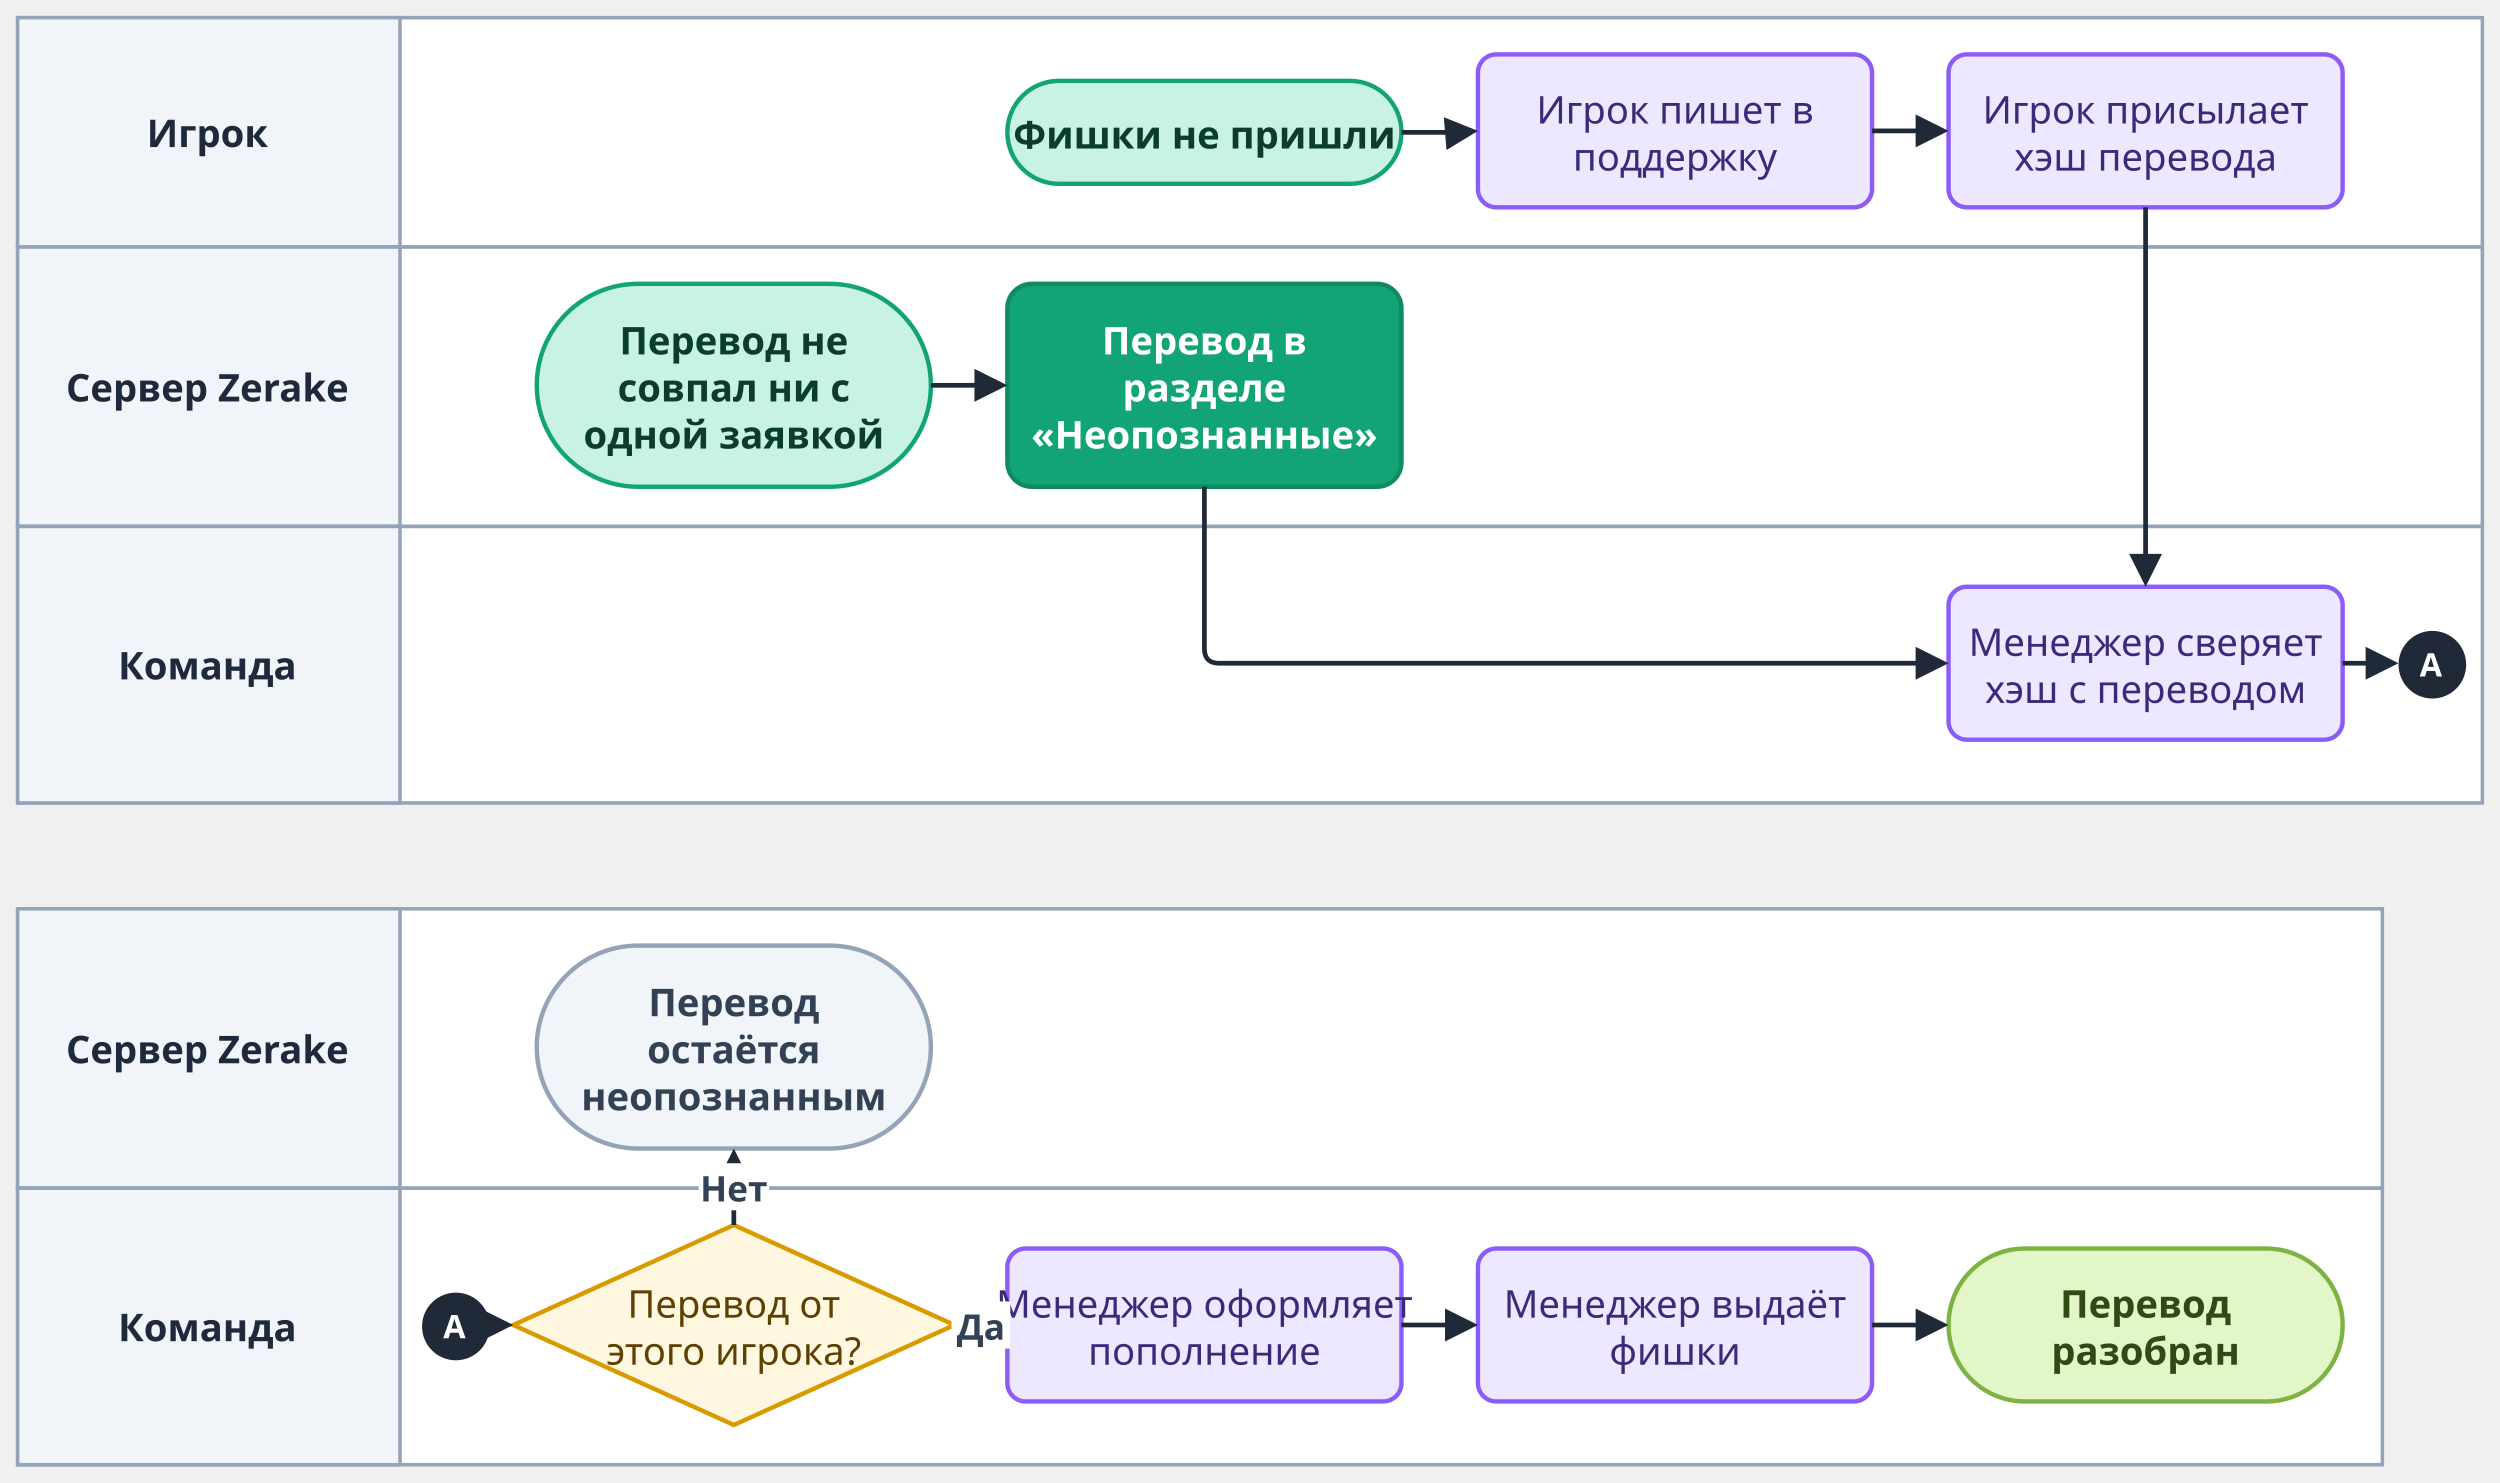
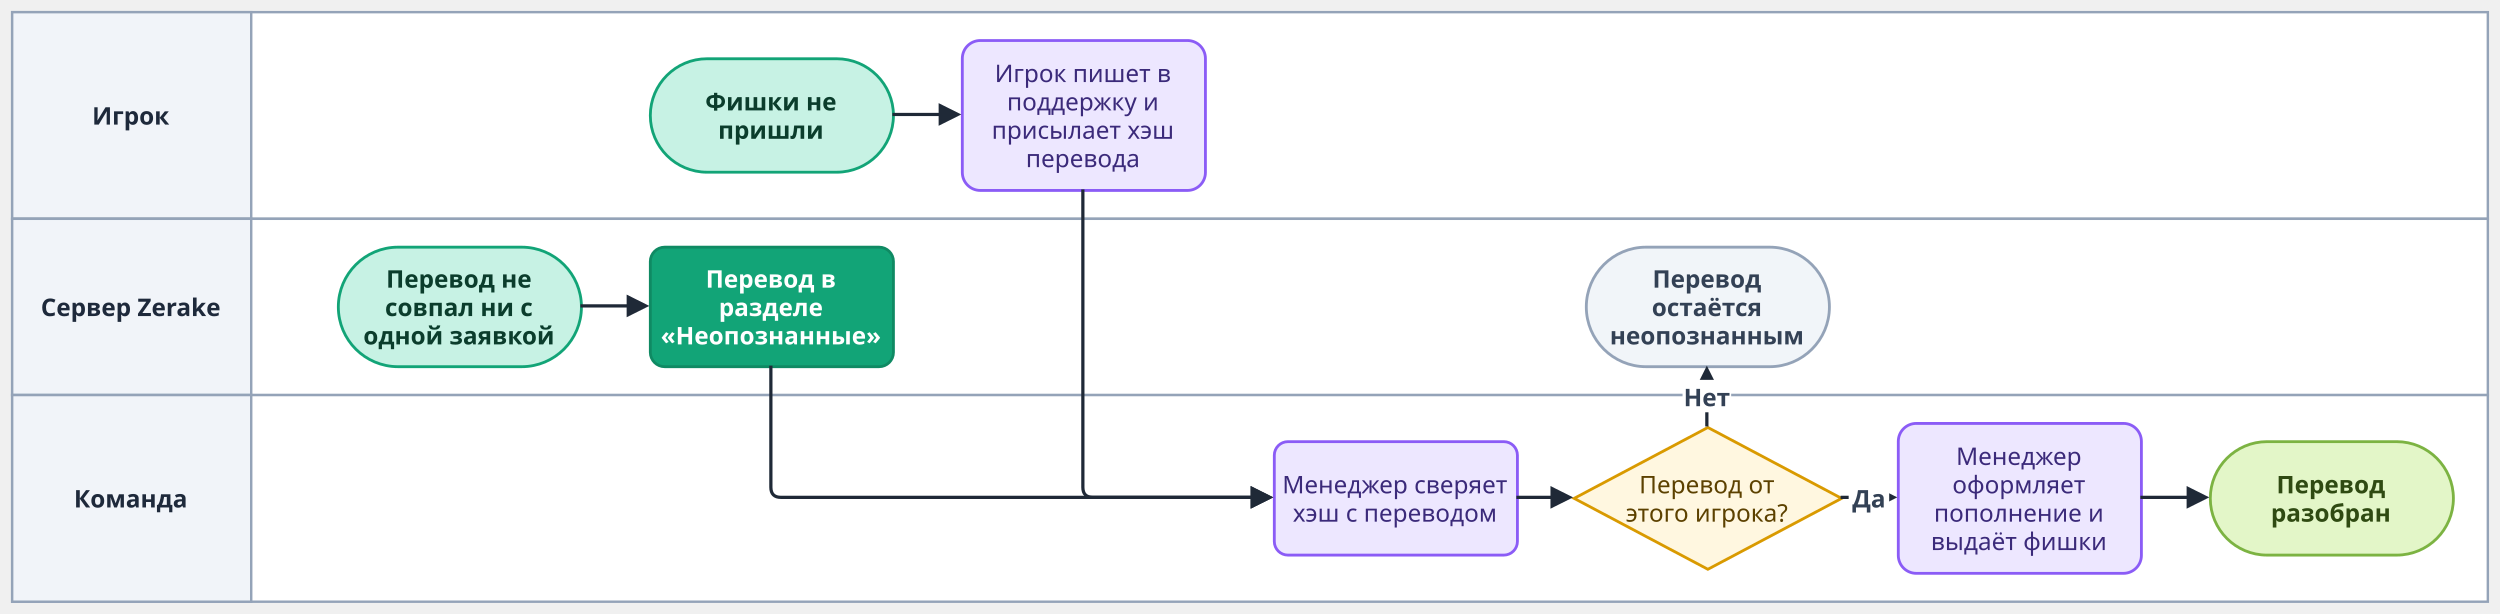
- <svg xmlns="http://www.w3.org/2000/svg" width="850" height="504" role="img" aria-label="Разбор неопознанного перевода" viewBox="775.5 -4.5 850 504" style="">
+ <svg xmlns="http://www.w3.org/2000/svg" width="1234" height="303" role="img" aria-label="Разбор неопознанного перевода" viewBox="583.5 -5.5 1234 303" style="">
  <g>
    <g />
-     <g transform="translate(781,1) scale(1)">
+     <g transform="translate(589,0) scale(1)">
      <g transform="translate(0.5,0.5)" style="visibility: visible;">
-         <rect x="0" y="0" width="838" height="78" fill="#ffffff" stroke="#94a3b8" stroke-width="1.2" pointer-events="all" style="fill: light-dark(rgb(255, 255, 255), rgb(18, 18, 18)); stroke: light-dark(rgb(148, 163, 184), rgb(87, 100, 118));" />
+         <rect x="0" y="0" width="1222" height="102" fill="#ffffff" stroke="#94a3b8" stroke-width="1.2" pointer-events="all" style="fill: light-dark(rgb(255, 255, 255), rgb(18, 18, 18)); stroke: light-dark(rgb(148, 163, 184), rgb(87, 100, 118));" />
      </g>
      <g transform="translate(0.5,0.5)" style="visibility: visible;">
-         <rect x="0" y="0" width="130" height="78" fill="#f1f4f9" stroke="#94a3b8" stroke-width="1.2" pointer-events="all" style="fill: light-dark(rgb(241, 244, 249), rgb(25, 28, 32)); stroke: light-dark(rgb(148, 163, 184), rgb(87, 100, 118));" />
+         <rect x="0" y="0" width="118" height="102" fill="#f1f4f9" stroke="#94a3b8" stroke-width="1.2" pointer-events="all" style="fill: light-dark(rgb(241, 244, 249), rgb(25, 28, 32)); stroke: light-dark(rgb(148, 163, 184), rgb(87, 100, 118));" />
      </g>
      <g style="">
-         <g fill="#1E293B" font-family="'Segoe UI'" font-weight="bold" text-anchor="middle" font-size="13px" style="fill: light-dark(rgb(30, 41, 59), rgb(195, 204, 220));">
-           <text x="65" y="44.5">Игрок</text>
+         <g fill="#1E293B" font-family="'Segoe UI'" font-weight="bold" text-anchor="middle" font-size="12px" style="fill: light-dark(rgb(30, 41, 59), rgb(195, 204, 220));">
+           <text x="59" y="56">Игрок</text>
        </g>
      </g>
      <g transform="translate(0.5,0.5)" style="visibility: visible;">
-         <rect x="0" y="78" width="838" height="95" fill="#ffffff" stroke="#94a3b8" stroke-width="1.2" pointer-events="all" style="fill: light-dark(rgb(255, 255, 255), rgb(18, 18, 18)); stroke: light-dark(rgb(148, 163, 184), rgb(87, 100, 118));" />
+         <rect x="0" y="102" width="1222" height="87" fill="#ffffff" stroke="#94a3b8" stroke-width="1.2" pointer-events="all" style="fill: light-dark(rgb(255, 255, 255), rgb(18, 18, 18)); stroke: light-dark(rgb(148, 163, 184), rgb(87, 100, 118));" />
      </g>
      <g transform="translate(0.5,0.5)" style="visibility: visible;">
-         <rect x="0" y="78" width="130" height="95" fill="#f1f4f9" stroke="#94a3b8" stroke-width="1.2" pointer-events="all" style="fill: light-dark(rgb(241, 244, 249), rgb(25, 28, 32)); stroke: light-dark(rgb(148, 163, 184), rgb(87, 100, 118));" />
+         <rect x="0" y="102" width="118" height="87" fill="#f1f4f9" stroke="#94a3b8" stroke-width="1.2" pointer-events="all" style="fill: light-dark(rgb(241, 244, 249), rgb(25, 28, 32)); stroke: light-dark(rgb(148, 163, 184), rgb(87, 100, 118));" />
      </g>
      <g style="">
-         <g fill="#1E293B" font-family="'Segoe UI'" font-weight="bold" text-anchor="middle" font-size="13px" style="fill: light-dark(rgb(30, 41, 59), rgb(195, 204, 220));">
-           <text x="65" y="131">Сервер Zerake</text>
+         <g fill="#1E293B" font-family="'Segoe UI'" font-weight="bold" text-anchor="middle" font-size="12px" style="fill: light-dark(rgb(30, 41, 59), rgb(195, 204, 220));">
+           <text x="59" y="150.5">Сервер Zerake</text>
        </g>
      </g>
      <g transform="translate(0.5,0.5)" style="visibility: visible;">
-         <rect x="0" y="173" width="838" height="94" fill="#ffffff" stroke="#94a3b8" stroke-width="1.2" pointer-events="all" style="fill: light-dark(rgb(255, 255, 255), rgb(18, 18, 18)); stroke: light-dark(rgb(148, 163, 184), rgb(87, 100, 118));" />
+         <rect x="0" y="189" width="1222" height="102" fill="#ffffff" stroke="#94a3b8" stroke-width="1.2" pointer-events="all" style="fill: light-dark(rgb(255, 255, 255), rgb(18, 18, 18)); stroke: light-dark(rgb(148, 163, 184), rgb(87, 100, 118));" />
      </g>
      <g transform="translate(0.5,0.5)" style="visibility: visible;">
-         <rect x="0" y="173" width="130" height="94" fill="#f1f4f9" stroke="#94a3b8" stroke-width="1.2" pointer-events="all" style="fill: light-dark(rgb(241, 244, 249), rgb(25, 28, 32)); stroke: light-dark(rgb(148, 163, 184), rgb(87, 100, 118));" />
+         <rect x="0" y="189" width="118" height="102" fill="#f1f4f9" stroke="#94a3b8" stroke-width="1.2" pointer-events="all" style="fill: light-dark(rgb(241, 244, 249), rgb(25, 28, 32)); stroke: light-dark(rgb(148, 163, 184), rgb(87, 100, 118));" />
      </g>
      <g style="">
-         <g fill="#1E293B" font-family="'Segoe UI'" font-weight="bold" text-anchor="middle" font-size="13px" style="fill: light-dark(rgb(30, 41, 59), rgb(195, 204, 220));">
-           <text x="65" y="225.5">Команда</text>
+         <g fill="#1E293B" font-family="'Segoe UI'" font-weight="bold" text-anchor="middle" font-size="12px" style="fill: light-dark(rgb(30, 41, 59), rgb(195, 204, 220));">
+           <text x="59" y="245">Команда</text>
        </g>
      </g>
      <g transform="translate(0.5,0.5)" style="visibility: visible;">
-         <rect x="0" y="303" width="804" height="95" fill="#ffffff" stroke="#94a3b8" stroke-width="1.2" pointer-events="all" style="fill: light-dark(rgb(255, 255, 255), rgb(18, 18, 18)); stroke: light-dark(rgb(148, 163, 184), rgb(87, 100, 118));" />
-       </g>
-       <g transform="translate(0.5,0.5)" style="visibility: visible;">
-         <rect x="0" y="303" width="130" height="95" fill="#f1f4f9" stroke="#94a3b8" stroke-width="1.2" pointer-events="all" style="fill: light-dark(rgb(241, 244, 249), rgb(25, 28, 32)); stroke: light-dark(rgb(148, 163, 184), rgb(87, 100, 118));" />
+         <rect x="161" y="116" width="120" height="59" rx="29.5" ry="29.5" fill="#c7f2e4" stroke="#12a477" stroke-width="1.4" pointer-events="all" style="fill: light-dark(rgb(199, 242, 228), rgb(9, 46, 34)); stroke: light-dark(rgb(18, 164, 119), rgb(29, 155, 116));" />
      </g>
      <g style="">
-         <g fill="#1E293B" font-family="'Segoe UI'" font-weight="bold" text-anchor="middle" font-size="13px" style="fill: light-dark(rgb(30, 41, 59), rgb(195, 204, 220));">
-           <text x="65" y="356">Сервер Zerake</text>
+         <g fill="#0B3D2C" font-family="'Segoe UI'" font-weight="bold" text-anchor="middle" font-size="12px" style="fill: light-dark(rgb(11, 61, 44), rgb(162, 205, 191));">
+           <text x="221" y="136.5">Перевод не</text>
+           <text x="221" y="150.5">совпал ни с</text>
+           <text x="221" y="164.5">одной заявкой</text>
        </g>
      </g>
      <g transform="translate(0.5,0.5)" style="visibility: visible;">
-         <rect x="0" y="398" width="804" height="94" fill="#ffffff" stroke="#94a3b8" stroke-width="1.2" pointer-events="all" style="fill: light-dark(rgb(255, 255, 255), rgb(18, 18, 18)); stroke: light-dark(rgb(148, 163, 184), rgb(87, 100, 118));" />
+         <rect x="315" y="116" width="120" height="59" rx="7.08" ry="7.08" fill="#12a477" stroke="#0f8a63" stroke-width="1.4" pointer-events="all" style="fill: light-dark(rgb(18, 164, 119), rgb(29, 155, 116)); stroke: light-dark(rgb(15, 138, 99), rgb(62, 168, 134));" />
+       </g>
+       <g style="">
+         <g fill="#FFFFFF" font-family="'Segoe UI'" font-weight="bold" text-anchor="middle" font-size="12px" style="fill: light-dark(rgb(255, 255, 255), rgb(18, 18, 18));">
+           <text x="375" y="136.5">Перевод в</text>
+           <text x="375" y="150.5">разделе</text>
+           <text x="375" y="164.5">«Неопознанные»</text>
+         </g>
      </g>
      <g transform="translate(0.5,0.5)" style="visibility: visible;">
-         <rect x="0" y="398" width="130" height="94" fill="#f1f4f9" stroke="#94a3b8" stroke-width="1.2" pointer-events="all" style="fill: light-dark(rgb(241, 244, 249), rgb(25, 28, 32)); stroke: light-dark(rgb(148, 163, 184), rgb(87, 100, 118));" />
+         <rect x="315" y="23" width="120" height="56" rx="28" ry="28" fill="#c7f2e4" stroke="#12a477" stroke-width="1.4" pointer-events="all" style="fill: light-dark(rgb(199, 242, 228), rgb(9, 46, 34)); stroke: light-dark(rgb(18, 164, 119), rgb(29, 155, 116));" />
      </g>
      <g style="">
-         <g fill="#1E293B" font-family="'Segoe UI'" font-weight="bold" text-anchor="middle" font-size="13px" style="fill: light-dark(rgb(30, 41, 59), rgb(195, 204, 220));">
-           <text x="65" y="450.5">Команда</text>
+         <g fill="#0B3D2C" font-family="'Segoe UI'" font-weight="bold" text-anchor="middle" font-size="12px" style="fill: light-dark(rgb(11, 61, 44), rgb(162, 205, 191));">
+           <text x="375" y="49">Фишки не</text>
+           <text x="375" y="63">пришли</text>
+         </g>
+       </g>
+       <g transform="translate(0.5,0.5)" style="visibility: visible;">
+         <rect x="469" y="14" width="120" height="74" rx="8.88" ry="8.88" fill="#ede7ff" stroke="#8b5cf6" stroke-width="1.4" pointer-events="all" style="fill: light-dark(rgb(237, 231, 255), rgb(38, 33, 53)); stroke: light-dark(rgb(139, 92, 246), rgb(162, 122, 254));" />
+       </g>
+       <g style="">
+         <g fill="#3B2A7A" font-family="'Segoe UI'" text-anchor="middle" font-size="12px" style="fill: light-dark(rgb(59, 42, 122), rgb(200, 185, 254));">
+           <text x="529" y="35">Игрок пишет в</text>
+           <text x="529" y="49">поддержку и</text>
+           <text x="529" y="63">присылает хэш</text>
+           <text x="529" y="77">перевода</text>
+         </g>
+       </g>
+       <g transform="translate(0.5,0.5)" style="visibility: visible;">
+         <rect x="623" y="212" width="120" height="56" rx="6.72" ry="6.72" fill="#ede7ff" stroke="#8b5cf6" stroke-width="1.4" pointer-events="all" style="fill: light-dark(rgb(237, 231, 255), rgb(38, 33, 53)); stroke: light-dark(rgb(139, 92, 246), rgb(162, 122, 254));" />
+       </g>
+       <g style="">
+         <g fill="#3B2A7A" font-family="'Segoe UI'" text-anchor="middle" font-size="12px" style="fill: light-dark(rgb(59, 42, 122), rgb(200, 185, 254));">
+           <text x="683" y="238">Менеджер сверяет</text>
+           <text x="683" y="252">хэш с переводом</text>
+         </g>
+       </g>
+       <g transform="translate(0.5,0.5)" style="visibility: visible;">
+         <path d="M 837 205 L 903 240 L 837 275 L 771 240 Z" fill="#fff7e0" stroke="#d99a00" stroke-width="1.4" stroke-miterlimit="10" pointer-events="all" style="fill: light-dark(rgb(255, 247, 224), rgb(32, 25, 5)); stroke: light-dark(rgb(217, 154, 0), rgb(155, 101, 0));" />
+       </g>
+       <g style="">
+         <g fill="#5C4100" font-family="'Segoe UI'" text-anchor="middle" font-size="12px" style="fill: light-dark(rgb(92, 65, 0), rgb(202, 179, 123));">
+           <text x="837" y="238">Перевод от</text>
+           <text x="837" y="252">этого игрока?</text>
+         </g>
+       </g>
+       <g transform="translate(0.5,0.5)" style="visibility: visible;">
+         <rect x="777" y="116" width="120" height="59" rx="29.5" ry="29.5" fill="#f1f5f9" stroke="#94a3b8" stroke-width="1.4" pointer-events="all" style="fill: light-dark(rgb(241, 245, 249), rgb(23, 27, 30)); stroke: light-dark(rgb(148, 163, 184), rgb(87, 100, 118));" />
+       </g>
+       <g style="">
+         <g fill="#334155" font-family="'Segoe UI'" font-weight="bold" text-anchor="middle" font-size="12px" style="fill: light-dark(rgb(51, 65, 85), rgb(172, 184, 201));">
+           <text x="837" y="136.5">Перевод</text>
+           <text x="837" y="150.5">остаётся</text>
+           <text x="837" y="164.5">неопознанным</text>
+         </g>
+       </g>
+       <g transform="translate(0.5,0.5)" style="visibility: visible;">
+         <rect x="931" y="203" width="120" height="74" rx="8.88" ry="8.88" fill="#ede7ff" stroke="#8b5cf6" stroke-width="1.4" pointer-events="all" style="fill: light-dark(rgb(237, 231, 255), rgb(38, 33, 53)); stroke: light-dark(rgb(139, 92, 246), rgb(162, 122, 254));" />
+       </g>
+       <g style="">
+         <g fill="#3B2A7A" font-family="'Segoe UI'" text-anchor="middle" font-size="12px" style="fill: light-dark(rgb(59, 42, 122), rgb(200, 185, 254));">
+           <text x="991" y="224">Менеджер</text>
+           <text x="991" y="238">оформляет</text>
+           <text x="991" y="252">пополнение и</text>
+           <text x="991" y="266">выдаёт фишки</text>
+         </g>
+       </g>
+       <g transform="translate(0.5,0.5)" style="visibility: visible;">
+         <rect x="1085" y="212" width="120" height="56" rx="28" ry="28" fill="#e3f6c8" stroke="#7cb342" stroke-width="1.4" pointer-events="all" style="fill: light-dark(rgb(227, 246, 200), rgb(22, 38, 0)); stroke: light-dark(rgb(124, 179, 66), rgb(69, 117, 20));" />
+       </g>
+       <g style="">
+         <g fill="#2F4A12" font-family="'Segoe UI'" font-weight="bold" text-anchor="middle" font-size="12px" style="fill: light-dark(rgb(47, 74, 18), rgb(168, 191, 143));">
+           <text x="1145" y="238">Перевод</text>
+           <text x="1145" y="252">разобран</text>
        </g>
      </g>
      <g style="visibility: visible;">
-         <rect x="177" y="91" width="134" height="69" rx="34.5" ry="34.5" fill="#c7f2e4" stroke="#12a477" stroke-width="1.5" pointer-events="all" style="fill: light-dark(rgb(199, 242, 228), rgb(9, 46, 34)); stroke: light-dark(rgb(18, 164, 119), rgb(29, 155, 116));" />
+         <path d="M 281 145.5 L 296 145.5 Q 301 145.5 298 145.5 L 296.5 145.5 Q 295 145.5 299.81 145.5 L 304.61 145.5" fill="none" stroke="white" stroke-width="9.6" stroke-miterlimit="10" pointer-events="stroke" style="stroke: light-dark(rgb(31, 41, 55), rgb(196, 204, 216));" visibility="hidden" vector-effect="non-scaling-stroke" />
+         <path d="M 281 145.5 L 296 145.5 Q 301 145.5 298 145.5 L 296.5 145.5 Q 295 145.5 299.81 145.5 L 304.61 145.5" fill="none" stroke="#1f2937" stroke-width="1.6" stroke-miterlimit="10" pointer-events="stroke" style="stroke: light-dark(rgb(31, 41, 55), rgb(196, 204, 216));" />
+         <path d="M 313.21 145.5 L 304.61 149.8 L 304.61 141.2 Z" fill="#1f2937" stroke="#1f2937" stroke-width="1.6" stroke-miterlimit="10" pointer-events="all" style="fill: light-dark(rgb(31, 41, 55), rgb(196, 204, 216)); stroke: light-dark(rgb(31, 41, 55), rgb(196, 204, 216));" />
+       </g>
+       <g style="visibility: visible;">
+         <path d="M 375 175 L 375 235 Q 375 240 380 240 L 612.61 240" fill="none" stroke="white" stroke-width="9.6" stroke-miterlimit="10" pointer-events="stroke" style="stroke: light-dark(rgb(31, 41, 55), rgb(196, 204, 216));" visibility="hidden" vector-effect="non-scaling-stroke" />
+         <path d="M 375 175 L 375 235 Q 375 240 380 240 L 612.61 240" fill="none" stroke="#1f2937" stroke-width="1.6" stroke-miterlimit="10" pointer-events="stroke" style="stroke: light-dark(rgb(31, 41, 55), rgb(196, 204, 216));" />
+         <path d="M 621.21 240 L 612.61 244.3 L 612.61 235.7 Z" fill="#1f2937" stroke="#1f2937" stroke-width="1.6" stroke-miterlimit="10" pointer-events="all" style="fill: light-dark(rgb(31, 41, 55), rgb(196, 204, 216)); stroke: light-dark(rgb(31, 41, 55), rgb(196, 204, 216));" />
+       </g>
+       <g style="visibility: visible;">
+         <path d="M 435 51 L 450 51 Q 455 51 452 51 L 450.5 51 Q 449 51 453.81 51 L 458.61 51" fill="none" stroke="white" stroke-width="9.6" stroke-miterlimit="10" pointer-events="stroke" style="stroke: light-dark(rgb(31, 41, 55), rgb(196, 204, 216));" visibility="hidden" vector-effect="non-scaling-stroke" />
+         <path d="M 435 51 L 450 51 Q 455 51 452 51 L 450.5 51 Q 449 51 453.81 51 L 458.61 51" fill="none" stroke="#1f2937" stroke-width="1.6" stroke-miterlimit="10" pointer-events="stroke" style="stroke: light-dark(rgb(31, 41, 55), rgb(196, 204, 216));" />
+         <path d="M 467.21 51 L 458.61 55.3 L 458.61 46.7 Z" fill="#1f2937" stroke="#1f2937" stroke-width="1.6" stroke-miterlimit="10" pointer-events="all" style="fill: light-dark(rgb(31, 41, 55), rgb(196, 204, 216)); stroke: light-dark(rgb(31, 41, 55), rgb(196, 204, 216));" />
+       </g>
+       <g style="visibility: visible;">
+         <path d="M 529 88 L 529 235 Q 529 240 534 240 L 612.61 240" fill="none" stroke="white" stroke-width="9.6" stroke-miterlimit="10" pointer-events="stroke" style="stroke: light-dark(rgb(31, 41, 55), rgb(196, 204, 216));" visibility="hidden" vector-effect="non-scaling-stroke" />
+         <path d="M 529 88 L 529 235 Q 529 240 534 240 L 612.61 240" fill="none" stroke="#1f2937" stroke-width="1.6" stroke-miterlimit="10" pointer-events="stroke" style="stroke: light-dark(rgb(31, 41, 55), rgb(196, 204, 216));" />
+         <path d="M 621.21 240 L 612.61 244.3 L 612.61 235.7 Z" fill="#1f2937" stroke="#1f2937" stroke-width="1.6" stroke-miterlimit="10" pointer-events="all" style="fill: light-dark(rgb(31, 41, 55), rgb(196, 204, 216)); stroke: light-dark(rgb(31, 41, 55), rgb(196, 204, 216));" />
+       </g>
+       <g style="visibility: visible;">
+         <path d="M 743 240 L 758 240 Q 763 240 758 240 L 754.5 240 Q 751 240 755.81 240 L 760.61 240" fill="none" stroke="white" stroke-width="9.6" stroke-miterlimit="10" pointer-events="stroke" style="stroke: light-dark(rgb(31, 41, 55), rgb(196, 204, 216));" visibility="hidden" vector-effect="non-scaling-stroke" />
+         <path d="M 743 240 L 758 240 Q 763 240 758 240 L 754.5 240 Q 751 240 755.81 240 L 760.61 240" fill="none" stroke="#1f2937" stroke-width="1.6" stroke-miterlimit="10" pointer-events="stroke" style="stroke: light-dark(rgb(31, 41, 55), rgb(196, 204, 216));" />
+         <path d="M 769.21 240 L 760.61 244.3 L 760.61 235.7 Z" fill="#1f2937" stroke="#1f2937" stroke-width="1.6" stroke-miterlimit="10" pointer-events="all" style="fill: light-dark(rgb(31, 41, 55), rgb(196, 204, 216)); stroke: light-dark(rgb(31, 41, 55), rgb(196, 204, 216));" />
+       </g>
+       <g style="visibility: visible;">
+         <path d="M 837 205 L 837 190 Q 837 185 837 190 L 837 192.5 Q 837 195 837 190.19 L 837 185.39" fill="none" stroke="white" stroke-width="9.6" stroke-miterlimit="10" pointer-events="stroke" style="stroke: light-dark(rgb(31, 41, 55), rgb(196, 204, 216));" visibility="hidden" vector-effect="non-scaling-stroke" />
+         <path d="M 837 205 L 837 190 Q 837 185 837 190 L 837 192.5 Q 837 195 837 190.19 L 837 185.39" fill="none" stroke="#1f2937" stroke-width="1.6" stroke-miterlimit="10" pointer-events="stroke" style="stroke: light-dark(rgb(31, 41, 55), rgb(196, 204, 216));" />
+         <path d="M 837 176.79 L 841.3 185.39 L 832.7 185.39 Z" fill="#1f2937" stroke="#1f2937" stroke-width="1.6" stroke-miterlimit="10" pointer-events="all" style="fill: light-dark(rgb(31, 41, 55), rgb(196, 204, 216)); stroke: light-dark(rgb(31, 41, 55), rgb(196, 204, 216));" />
      </g>
      <g style="">
-         <g fill="#0B3D2C" font-family="'Segoe UI'" font-weight="bold" text-anchor="middle" font-size="13px" style="fill: light-dark(rgb(11, 61, 44), rgb(162, 205, 191));">
-           <text x="244" y="115">Перевод не</text>
-           <text x="244" y="131">совпал ни с</text>
-           <text x="244" y="147">одной заявкой</text>
+         <g fill="#334155" font-family="'Segoe UI'" font-weight="bold" text-anchor="middle" font-size="12px" style="fill: light-dark(rgb(51, 65, 85), rgb(172, 184, 201));">
+           <rect fill="#FFFFFF" stroke="none" x="825" y="182" width="24" height="16" stroke-width="0" style="fill: light-dark(rgb(255, 255, 255), rgb(18, 18, 18));" />
+           <text x="837" y="195">Нет</text>
        </g>
      </g>
      <g style="visibility: visible;">
-         <rect x="337" y="22" width="134" height="35" rx="17.5" ry="17.5" fill="#c7f2e4" stroke="#12a477" stroke-width="1.5" pointer-events="all" style="fill: light-dark(rgb(199, 242, 228), rgb(9, 46, 34)); stroke: light-dark(rgb(18, 164, 119), rgb(29, 155, 116));" />
+         <path d="M 903 240 L 918 240 Q 923 240 918 240 L 914.5 240 Q 911 240 915.81 240 L 920.61 240" fill="none" stroke="white" stroke-width="9.6" stroke-miterlimit="10" pointer-events="stroke" style="stroke: light-dark(rgb(31, 41, 55), rgb(196, 204, 216));" visibility="hidden" vector-effect="non-scaling-stroke" />
+         <path d="M 903 240 L 918 240 Q 923 240 918 240 L 914.5 240 Q 911 240 915.81 240 L 920.61 240" fill="none" stroke="#1f2937" stroke-width="1.6" stroke-miterlimit="10" pointer-events="stroke" style="stroke: light-dark(rgb(31, 41, 55), rgb(196, 204, 216));" />
+         <path d="M 929.21 240 L 920.61 244.3 L 920.61 235.7 Z" fill="#1f2937" stroke="#1f2937" stroke-width="1.6" stroke-miterlimit="10" pointer-events="all" style="fill: light-dark(rgb(31, 41, 55), rgb(196, 204, 216)); stroke: light-dark(rgb(31, 41, 55), rgb(196, 204, 216));" />
      </g>
      <g style="">
-         <g fill="#0B3D2C" font-family="'Segoe UI'" font-weight="bold" text-anchor="middle" font-size="13px" style="fill: light-dark(rgb(11, 61, 44), rgb(162, 205, 191));">
-           <text x="404" y="45">Фишки не пришли</text>
+         <g fill="#334155" font-family="'Segoe UI'" font-weight="bold" text-anchor="middle" font-size="12px" style="fill: light-dark(rgb(51, 65, 85), rgb(172, 184, 201));">
+           <rect fill="#FFFFFF" stroke="none" x="907" y="232" width="20" height="16" stroke-width="0" style="fill: light-dark(rgb(255, 255, 255), rgb(18, 18, 18));" />
+           <text x="917" y="245">Да</text>
        </g>
      </g>
      <g style="visibility: visible;">
-         <rect x="337" y="91" width="134" height="69" rx="8.28" ry="8.28" fill="#12a477" stroke="#0f8a63" stroke-width="1.5" pointer-events="all" style="fill: light-dark(rgb(18, 164, 119), rgb(29, 155, 116)); stroke: light-dark(rgb(15, 138, 99), rgb(62, 168, 134));" />
-       </g>
-       <g style="">
-         <g fill="#FFFFFF" font-family="'Segoe UI'" font-weight="bold" text-anchor="middle" font-size="13px" style="fill: light-dark(rgb(255, 255, 255), rgb(18, 18, 18));">
-           <text x="404" y="115">Перевод в</text>
-           <text x="404" y="131">разделе</text>
-           <text x="404" y="147">«Неопознанные»</text>
-         </g>
-       </g>
-       <g style="visibility: visible;">
-         <rect x="497" y="13" width="134" height="52" rx="6.24" ry="6.24" fill="#ede7ff" stroke="#8b5cf6" stroke-width="1.5" pointer-events="all" style="fill: light-dark(rgb(237, 231, 255), rgb(38, 33, 53)); stroke: light-dark(rgb(139, 92, 246), rgb(162, 122, 254));" />
-       </g>
-       <g style="">
-         <g fill="#3B2A7A" font-family="'Segoe UI'" text-anchor="middle" font-size="13px" style="fill: light-dark(rgb(59, 42, 122), rgb(200, 185, 254));">
-           <text x="564" y="36.5">Игрок пишет в</text>
-           <text x="564" y="52.5">поддержку</text>
-         </g>
-       </g>
-       <g style="visibility: visible;">
-         <rect x="657" y="13" width="134" height="52" rx="6.24" ry="6.24" fill="#ede7ff" stroke="#8b5cf6" stroke-width="1.5" pointer-events="all" style="fill: light-dark(rgb(237, 231, 255), rgb(38, 33, 53)); stroke: light-dark(rgb(139, 92, 246), rgb(162, 122, 254));" />
-       </g>
-       <g style="">
-         <g fill="#3B2A7A" font-family="'Segoe UI'" text-anchor="middle" font-size="13px" style="fill: light-dark(rgb(59, 42, 122), rgb(200, 185, 254));">
-           <text x="724" y="36.5">Игрок присылает</text>
-           <text x="724" y="52.5">хэш перевода</text>
-         </g>
-       </g>
-       <g style="visibility: visible;">
-         <rect x="657" y="194" width="134" height="52" rx="6.24" ry="6.24" fill="#ede7ff" stroke="#8b5cf6" stroke-width="1.5" pointer-events="all" style="fill: light-dark(rgb(237, 231, 255), rgb(38, 33, 53)); stroke: light-dark(rgb(139, 92, 246), rgb(162, 122, 254));" />
-       </g>
-       <g style="">
-         <g fill="#3B2A7A" font-family="'Segoe UI'" text-anchor="middle" font-size="13px" style="fill: light-dark(rgb(59, 42, 122), rgb(200, 185, 254));">
-           <text x="724" y="217.5">Менеджер сверяет</text>
-           <text x="724" y="233.5">хэш с переводом</text>
-         </g>
-       </g>
-       <g style="visibility: visible;">
-         <path d="M 244 411 L 319 445 L 244 479 L 169 445 Z" fill="#fff7e0" stroke="#d99a00" stroke-width="1.5" stroke-miterlimit="10" pointer-events="all" style="fill: light-dark(rgb(255, 247, 224), rgb(32, 25, 5)); stroke: light-dark(rgb(217, 154, 0), rgb(155, 101, 0));" />
-       </g>
-       <g style="">
-         <g fill="#5C4100" font-family="'Segoe UI'" text-anchor="middle" font-size="13px" style="fill: light-dark(rgb(92, 65, 0), rgb(202, 179, 123));">
-           <text x="244" y="442.5">Перевод от</text>
-           <text x="244" y="458.5">этого игрока?</text>
-         </g>
-       </g>
-       <g style="visibility: visible;">
-         <rect x="177" y="316" width="134" height="69" rx="34.5" ry="34.5" fill="#f1f5f9" stroke="#94a3b8" stroke-width="1.5" pointer-events="all" style="fill: light-dark(rgb(241, 245, 249), rgb(23, 27, 30)); stroke: light-dark(rgb(148, 163, 184), rgb(87, 100, 118));" />
-       </g>
-       <g style="">
-         <g fill="#334155" font-family="'Segoe UI'" font-weight="bold" text-anchor="middle" font-size="13px" style="fill: light-dark(rgb(51, 65, 85), rgb(172, 184, 201));">
-           <text x="244" y="340">Перевод</text>
-           <text x="244" y="356">остаётся</text>
-           <text x="244" y="372">неопознанным</text>
-         </g>
-       </g>
-       <g style="visibility: visible;">
-         <rect x="337" y="419" width="134" height="52" rx="6.24" ry="6.24" fill="#ede7ff" stroke="#8b5cf6" stroke-width="1.5" pointer-events="all" style="fill: light-dark(rgb(237, 231, 255), rgb(38, 33, 53)); stroke: light-dark(rgb(139, 92, 246), rgb(162, 122, 254));" />
-       </g>
-       <g style="">
-         <g fill="#3B2A7A" font-family="'Segoe UI'" text-anchor="middle" font-size="13px" style="fill: light-dark(rgb(59, 42, 122), rgb(200, 185, 254));">
-           <text x="404" y="442.5">Менеджер оформляет</text>
-           <text x="404" y="458.5">пополнение</text>
-         </g>
-       </g>
-       <g style="visibility: visible;">
-         <rect x="497" y="419" width="134" height="52" rx="6.24" ry="6.24" fill="#ede7ff" stroke="#8b5cf6" stroke-width="1.5" pointer-events="all" style="fill: light-dark(rgb(237, 231, 255), rgb(38, 33, 53)); stroke: light-dark(rgb(139, 92, 246), rgb(162, 122, 254));" />
-       </g>
-       <g style="">
-         <g fill="#3B2A7A" font-family="'Segoe UI'" text-anchor="middle" font-size="13px" style="fill: light-dark(rgb(59, 42, 122), rgb(200, 185, 254));">
-           <text x="564" y="442.5">Менеджер выдаёт</text>
-           <text x="564" y="458.5">фишки</text>
-         </g>
-       </g>
-       <g style="visibility: visible;">
-         <rect x="657" y="419" width="134" height="52" rx="26" ry="26" fill="#e3f6c8" stroke="#7cb342" stroke-width="1.5" pointer-events="all" style="fill: light-dark(rgb(227, 246, 200), rgb(22, 38, 0)); stroke: light-dark(rgb(124, 179, 66), rgb(69, 117, 20));" />
-       </g>
-       <g style="">
-         <g fill="#2F4A12" font-family="'Segoe UI'" font-weight="bold" text-anchor="middle" font-size="13px" style="fill: light-dark(rgb(47, 74, 18), rgb(168, 191, 143));">
-           <text x="724" y="442.5">Перевод</text>
-           <text x="724" y="458.5">разобран</text>
-         </g>
-       </g>
-       <g style="visibility: visible;">
-         <path d="M 311 125.5 L 326 125.5 Q 331 125.5 326 125.5 L 321.5 125.5 Q 317 125.5 321.81 125.5 L 326.61 125.5" fill="none" stroke="white" stroke-width="9.6" stroke-miterlimit="10" pointer-events="stroke" style="stroke: light-dark(rgb(31, 41, 55), rgb(196, 204, 216));" visibility="hidden" vector-effect="non-scaling-stroke" />
-         <path d="M 311 125.5 L 326 125.5 Q 331 125.5 326 125.5 L 321.5 125.5 Q 317 125.5 321.81 125.5 L 326.61 125.5" fill="none" stroke="#1f2937" stroke-width="1.6" stroke-miterlimit="10" pointer-events="stroke" style="stroke: light-dark(rgb(31, 41, 55), rgb(196, 204, 216));" />
-         <path d="M 335.21 125.5 L 326.61 129.8 L 326.61 121.2 Z" fill="#1f2937" stroke="#1f2937" stroke-width="1.6" stroke-miterlimit="10" pointer-events="all" style="fill: light-dark(rgb(31, 41, 55), rgb(196, 204, 216)); stroke: light-dark(rgb(31, 41, 55), rgb(196, 204, 216));" />
-       </g>
-       <g style="visibility: visible;">
-         <path d="M 404 160 L 404 215 Q 404 220 409 220 L 646.61 220" fill="none" stroke="white" stroke-width="9.6" stroke-miterlimit="10" pointer-events="stroke" style="stroke: light-dark(rgb(31, 41, 55), rgb(196, 204, 216));" visibility="hidden" vector-effect="non-scaling-stroke" />
-         <path d="M 404 160 L 404 215 Q 404 220 409 220 L 646.61 220" fill="none" stroke="#1f2937" stroke-width="1.6" stroke-miterlimit="10" pointer-events="stroke" style="stroke: light-dark(rgb(31, 41, 55), rgb(196, 204, 216));" />
-         <path d="M 655.21 220 L 646.61 224.3 L 646.61 215.7 Z" fill="#1f2937" stroke="#1f2937" stroke-width="1.6" stroke-miterlimit="10" pointer-events="all" style="fill: light-dark(rgb(31, 41, 55), rgb(196, 204, 216)); stroke: light-dark(rgb(31, 41, 55), rgb(196, 204, 216));" />
-       </g>
-       <g style="visibility: visible;">
-         <path d="M 471 39.5 L 486 39.5 Q 491 39.5 488.82 39.68 L 486.65 39.86" fill="none" stroke="white" stroke-width="9.6" stroke-miterlimit="10" pointer-events="stroke" style="stroke: light-dark(rgb(31, 41, 55), rgb(196, 204, 216));" visibility="hidden" vector-effect="non-scaling-stroke" />
-         <path d="M 471 39.5 L 486 39.5 Q 491 39.5 488.82 39.68 L 486.65 39.86" fill="none" stroke="#1f2937" stroke-width="1.6" stroke-miterlimit="10" pointer-events="stroke" style="stroke: light-dark(rgb(31, 41, 55), rgb(196, 204, 216));" />
-         <path d="M 495.22 39.15 L 487 44.15 L 486.29 35.58 Z" fill="#1f2937" stroke="#1f2937" stroke-width="1.6" stroke-miterlimit="10" pointer-events="all" style="fill: light-dark(rgb(31, 41, 55), rgb(196, 204, 216)); stroke: light-dark(rgb(31, 41, 55), rgb(196, 204, 216));" />
-       </g>
-       <g style="visibility: visible;">
-         <path d="M 631 39 L 646 39 Q 651 39 646 39 L 641.5 39 Q 637 39 641.81 39 L 646.61 39" fill="none" stroke="white" stroke-width="9.6" stroke-miterlimit="10" pointer-events="stroke" style="stroke: light-dark(rgb(31, 41, 55), rgb(196, 204, 216));" visibility="hidden" vector-effect="non-scaling-stroke" />
-         <path d="M 631 39 L 646 39 Q 651 39 646 39 L 641.5 39 Q 637 39 641.81 39 L 646.61 39" fill="none" stroke="#1f2937" stroke-width="1.6" stroke-miterlimit="10" pointer-events="stroke" style="stroke: light-dark(rgb(31, 41, 55), rgb(196, 204, 216));" />
-         <path d="M 655.21 39 L 646.61 43.3 L 646.61 34.7 Z" fill="#1f2937" stroke="#1f2937" stroke-width="1.6" stroke-miterlimit="10" pointer-events="all" style="fill: light-dark(rgb(31, 41, 55), rgb(196, 204, 216)); stroke: light-dark(rgb(31, 41, 55), rgb(196, 204, 216));" />
-       </g>
-       <g style="visibility: visible;">
-         <path d="M 724 65 L 724 183.61" fill="none" stroke="white" stroke-width="9.6" stroke-miterlimit="10" pointer-events="stroke" style="stroke: light-dark(rgb(31, 41, 55), rgb(196, 204, 216));" visibility="hidden" vector-effect="non-scaling-stroke" />
-         <path d="M 724 65 L 724 183.61" fill="none" stroke="#1f2937" stroke-width="1.6" stroke-miterlimit="10" pointer-events="stroke" style="stroke: light-dark(rgb(31, 41, 55), rgb(196, 204, 216));" />
-         <path d="M 724 192.21 L 719.7 183.61 L 728.3 183.61 Z" fill="#1f2937" stroke="#1f2937" stroke-width="1.6" stroke-miterlimit="10" pointer-events="all" style="fill: light-dark(rgb(31, 41, 55), rgb(196, 204, 216)); stroke: light-dark(rgb(31, 41, 55), rgb(196, 204, 216));" />
-       </g>
-       <g transform="translate(0.5,0.5)" style="visibility: visible;">
-         <ellipse cx="821" cy="220" rx="11" ry="11" fill="#1f2937" stroke="#1f2937" pointer-events="all" style="fill: light-dark(rgb(31, 41, 55), rgb(196, 204, 216)); stroke: light-dark(rgb(31, 41, 55), rgb(196, 204, 216));" />
-       </g>
-       <g style="">
-         <g fill="#FFFFFF" font-family="'Segoe UI'" font-weight="bold" text-anchor="middle" font-size="11px" style="fill: light-dark(rgb(255, 255, 255), rgb(18, 18, 18));">
-           <text x="821" y="224.5">A</text>
-         </g>
-       </g>
-       <g transform="translate(0.5,0.5)" style="visibility: visible;">
-         <ellipse cx="149" cy="445" rx="11" ry="11" fill="#1f2937" stroke="#1f2937" pointer-events="all" style="fill: light-dark(rgb(31, 41, 55), rgb(196, 204, 216)); stroke: light-dark(rgb(31, 41, 55), rgb(196, 204, 216));" />
-       </g>
-       <g style="">
-         <g fill="#FFFFFF" font-family="'Segoe UI'" font-weight="bold" text-anchor="middle" font-size="11px" style="fill: light-dark(rgb(255, 255, 255), rgb(18, 18, 18));">
-           <text x="149" y="449.5">A</text>
-         </g>
-       </g>
-       <g style="visibility: visible;">
-         <path d="M 791 220 L 799.61 220" fill="none" stroke="white" stroke-width="9.6" stroke-miterlimit="10" pointer-events="stroke" style="stroke: light-dark(rgb(31, 41, 55), rgb(196, 204, 216));" visibility="hidden" vector-effect="non-scaling-stroke" />
-         <path d="M 791 220 L 799.61 220" fill="none" stroke="#1f2937" stroke-width="1.6" stroke-miterlimit="10" pointer-events="stroke" style="stroke: light-dark(rgb(31, 41, 55), rgb(196, 204, 216));" />
-         <path d="M 808.21 220 L 799.61 224.3 L 799.61 215.7 Z" fill="#1f2937" stroke="#1f2937" stroke-width="1.6" stroke-miterlimit="10" pointer-events="all" style="fill: light-dark(rgb(31, 41, 55), rgb(196, 204, 216)); stroke: light-dark(rgb(31, 41, 55), rgb(196, 204, 216));" />
-       </g>
-       <g style="visibility: visible;">
-         <path d="M 160 445 L 158.61 445" fill="none" stroke="white" stroke-width="9.6" stroke-miterlimit="10" pointer-events="stroke" style="stroke: light-dark(rgb(31, 41, 55), rgb(196, 204, 216));" visibility="hidden" vector-effect="non-scaling-stroke" />
-         <path d="M 160 445 L 158.61 445" fill="none" stroke="#1f2937" stroke-width="1.6" stroke-miterlimit="10" pointer-events="stroke" style="stroke: light-dark(rgb(31, 41, 55), rgb(196, 204, 216));" />
-         <path d="M 167.21 445 L 158.61 449.3 L 158.61 440.7 Z" fill="#1f2937" stroke="#1f2937" stroke-width="1.6" stroke-miterlimit="10" pointer-events="all" style="fill: light-dark(rgb(31, 41, 55), rgb(196, 204, 216)); stroke: light-dark(rgb(31, 41, 55), rgb(196, 204, 216));" />
-       </g>
-       <g style="visibility: visible;">
-         <path d="M 244 411 L 244 396 Q 244 391 244 396 L 244 400.5 Q 244 405 244 400.19 L 244 395.39" fill="none" stroke="white" stroke-width="9.6" stroke-miterlimit="10" pointer-events="stroke" style="stroke: light-dark(rgb(31, 41, 55), rgb(196, 204, 216));" visibility="hidden" vector-effect="non-scaling-stroke" />
-         <path d="M 244 411 L 244 396 Q 244 391 244 396 L 244 400.5 Q 244 405 244 400.19 L 244 395.39" fill="none" stroke="#1f2937" stroke-width="1.6" stroke-miterlimit="10" pointer-events="stroke" style="stroke: light-dark(rgb(31, 41, 55), rgb(196, 204, 216));" />
-         <path d="M 244 386.79 L 248.3 395.39 L 239.7 395.39 Z" fill="#1f2937" stroke="#1f2937" stroke-width="1.6" stroke-miterlimit="10" pointer-events="all" style="fill: light-dark(rgb(31, 41, 55), rgb(196, 204, 216)); stroke: light-dark(rgb(31, 41, 55), rgb(196, 204, 216));" />
-       </g>
-       <g style="">
-         <g fill="#334155" font-family="'Segoe UI'" font-weight="bold" text-anchor="middle" font-size="12px" style="fill: light-dark(rgb(51, 65, 85), rgb(172, 184, 201));">
-           <rect fill="#FFFFFF" stroke="none" x="232" y="390" width="24" height="16" stroke-width="0" style="fill: light-dark(rgb(255, 255, 255), rgb(18, 18, 18));" />
-           <text x="244" y="403">Нет</text>
-         </g>
-       </g>
-       <g style="visibility: visible;">
-         <path d="M 319 445 L 334 445 Q 339 445 334 445 L 322 445 Q 317 445 321.81 445 L 326.61 445" fill="none" stroke="white" stroke-width="9.6" stroke-miterlimit="10" pointer-events="stroke" style="stroke: light-dark(rgb(31, 41, 55), rgb(196, 204, 216));" visibility="hidden" vector-effect="non-scaling-stroke" />
-         <path d="M 319 445 L 334 445 Q 339 445 334 445 L 322 445 Q 317 445 321.81 445 L 326.61 445" fill="none" stroke="#1f2937" stroke-width="1.6" stroke-miterlimit="10" pointer-events="stroke" style="stroke: light-dark(rgb(31, 41, 55), rgb(196, 204, 216));" />
-         <path d="M 335.21 445 L 326.61 449.3 L 326.61 440.7 Z" fill="#1f2937" stroke="#1f2937" stroke-width="1.6" stroke-miterlimit="10" pointer-events="all" style="fill: light-dark(rgb(31, 41, 55), rgb(196, 204, 216)); stroke: light-dark(rgb(31, 41, 55), rgb(196, 204, 216));" />
-       </g>
-       <g style="">
-         <g fill="#334155" font-family="'Segoe UI'" font-weight="bold" text-anchor="middle" font-size="12px" style="fill: light-dark(rgb(51, 65, 85), rgb(172, 184, 201));">
-           <rect fill="#FFFFFF" stroke="none" x="318" y="437" width="20" height="16" stroke-width="0" style="fill: light-dark(rgb(255, 255, 255), rgb(18, 18, 18));" />
-           <text x="328" y="450">Да</text>
-         </g>
-       </g>
-       <g style="visibility: visible;">
-         <path d="M 471 445 L 486 445 Q 491 445 486 445 L 481.5 445 Q 477 445 481.81 445 L 486.61 445" fill="none" stroke="white" stroke-width="9.6" stroke-miterlimit="10" pointer-events="stroke" style="stroke: light-dark(rgb(31, 41, 55), rgb(196, 204, 216));" visibility="hidden" vector-effect="non-scaling-stroke" />
-         <path d="M 471 445 L 486 445 Q 491 445 486 445 L 481.5 445 Q 477 445 481.81 445 L 486.61 445" fill="none" stroke="#1f2937" stroke-width="1.6" stroke-miterlimit="10" pointer-events="stroke" style="stroke: light-dark(rgb(31, 41, 55), rgb(196, 204, 216));" />
-         <path d="M 495.21 445 L 486.61 449.3 L 486.61 440.7 Z" fill="#1f2937" stroke="#1f2937" stroke-width="1.6" stroke-miterlimit="10" pointer-events="all" style="fill: light-dark(rgb(31, 41, 55), rgb(196, 204, 216)); stroke: light-dark(rgb(31, 41, 55), rgb(196, 204, 216));" />
-       </g>
-       <g style="visibility: visible;">
-         <path d="M 631 445 L 646 445 Q 651 445 646 445 L 641.5 445 Q 637 445 641.81 445 L 646.61 445" fill="none" stroke="white" stroke-width="9.6" stroke-miterlimit="10" pointer-events="stroke" style="stroke: light-dark(rgb(31, 41, 55), rgb(196, 204, 216));" visibility="hidden" vector-effect="non-scaling-stroke" />
-         <path d="M 631 445 L 646 445 Q 651 445 646 445 L 641.5 445 Q 637 445 641.81 445 L 646.61 445" fill="none" stroke="#1f2937" stroke-width="1.6" stroke-miterlimit="10" pointer-events="stroke" style="stroke: light-dark(rgb(31, 41, 55), rgb(196, 204, 216));" />
-         <path d="M 655.21 445 L 646.61 449.3 L 646.61 440.7 Z" fill="#1f2937" stroke="#1f2937" stroke-width="1.6" stroke-miterlimit="10" pointer-events="all" style="fill: light-dark(rgb(31, 41, 55), rgb(196, 204, 216)); stroke: light-dark(rgb(31, 41, 55), rgb(196, 204, 216));" />
+         <path d="M 1051 240 L 1066 240 Q 1071 240 1068 240 L 1066.5 240 Q 1065 240 1069.81 240 L 1074.61 240" fill="none" stroke="white" stroke-width="9.6" stroke-miterlimit="10" pointer-events="stroke" style="stroke: light-dark(rgb(31, 41, 55), rgb(196, 204, 216));" visibility="hidden" vector-effect="non-scaling-stroke" />
+         <path d="M 1051 240 L 1066 240 Q 1071 240 1068 240 L 1066.5 240 Q 1065 240 1069.81 240 L 1074.61 240" fill="none" stroke="#1f2937" stroke-width="1.6" stroke-miterlimit="10" pointer-events="stroke" style="stroke: light-dark(rgb(31, 41, 55), rgb(196, 204, 216));" />
+         <path d="M 1083.21 240 L 1074.61 244.3 L 1074.61 235.7 Z" fill="#1f2937" stroke="#1f2937" stroke-width="1.6" stroke-miterlimit="10" pointer-events="all" style="fill: light-dark(rgb(31, 41, 55), rgb(196, 204, 216)); stroke: light-dark(rgb(31, 41, 55), rgb(196, 204, 216));" />
      </g>
    </g>
    <g />
    <g />
  </g>
</svg>
